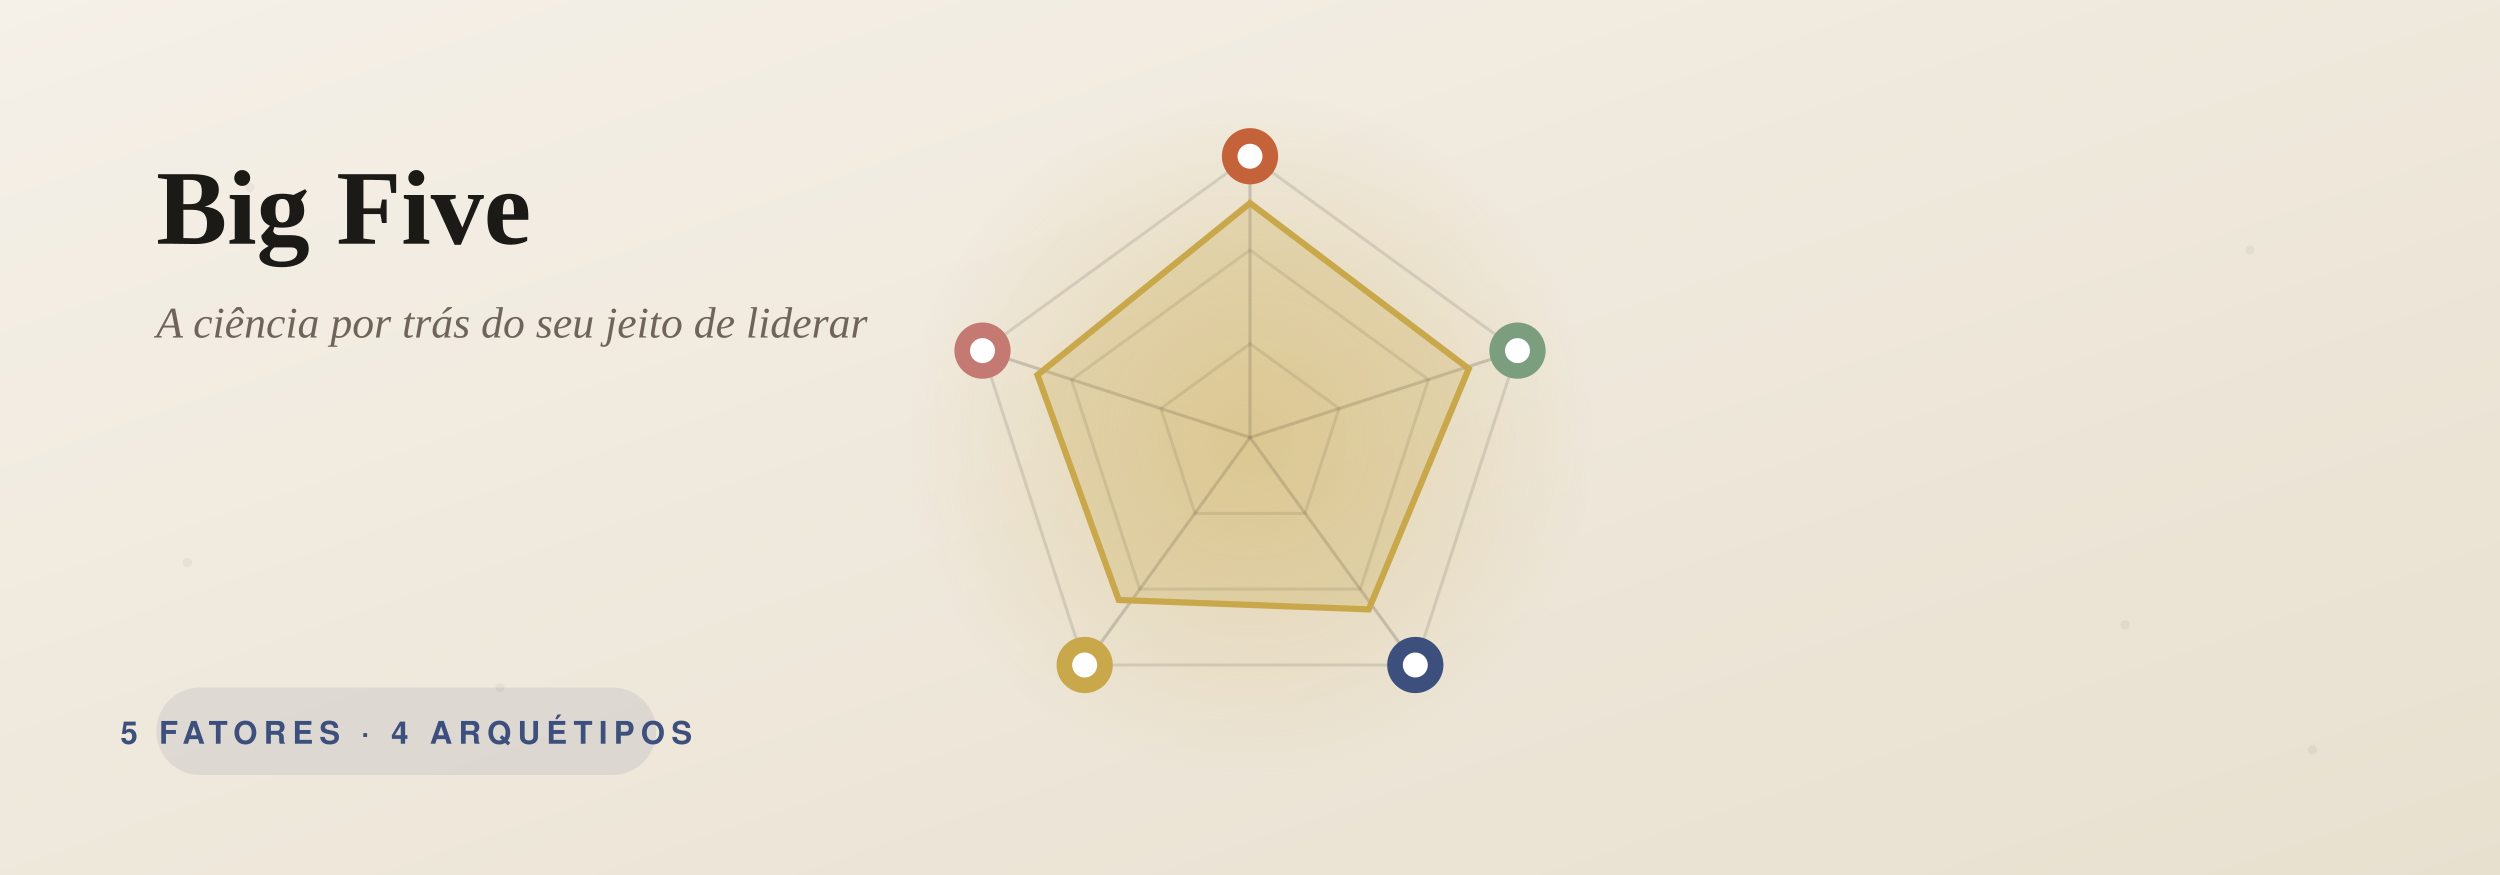
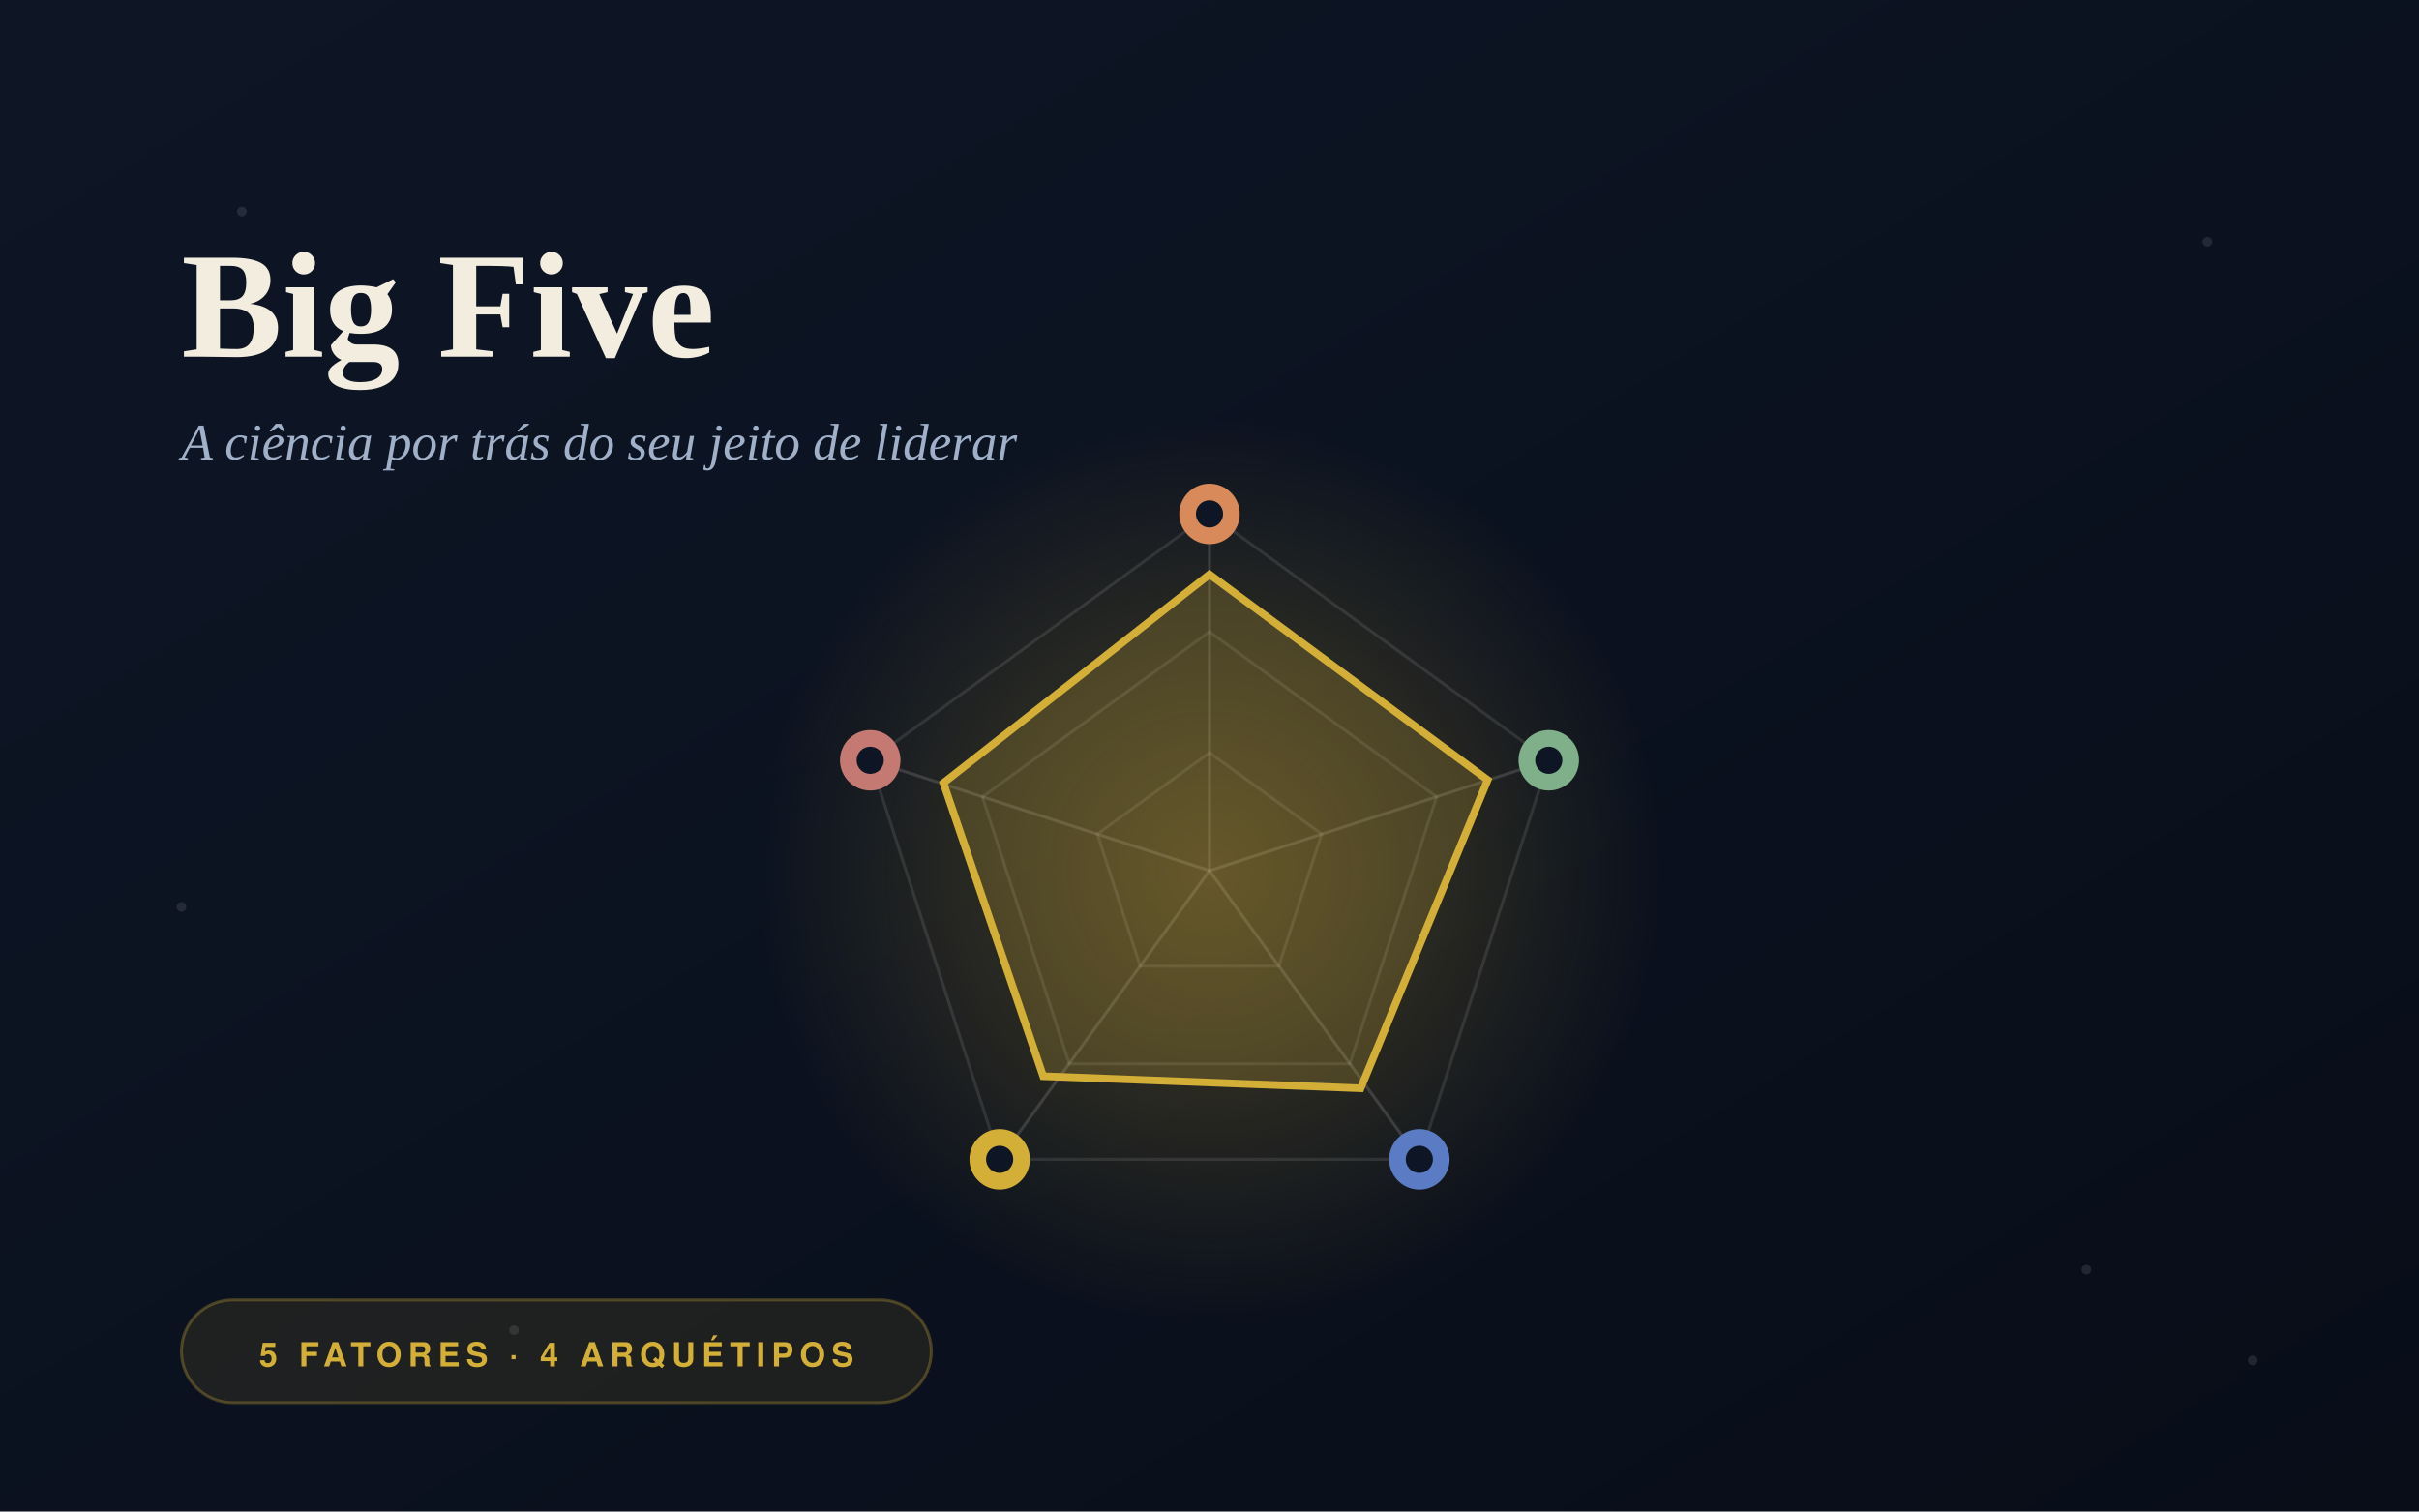
- <svg xmlns="http://www.w3.org/2000/svg" viewBox="0 0 800 280" preserveAspectRatio="xMidYMid slice" role="img" aria-label="Big Five — Estilo de Liderança">
+ <svg xmlns="http://www.w3.org/2000/svg" viewBox="0 0 800 500" preserveAspectRatio="xMidYMid meet" role="img" aria-label="Big Five — Estilo de Liderança">
  <defs>
    <linearGradient id="bgBF" x1="0" y1="0" x2="1" y2="1">
-       <stop offset="0" stop-color="#f5f0e8" />
-       <stop offset="1" stop-color="#e8e0cf" />
+       <stop offset="0" stop-color="#0e1626" />
+       <stop offset="1" stop-color="#080d18" />
    </linearGradient>
-     <radialGradient id="centerGlow" cx="0.5" cy="0.5" r="0.5">
-       <stop offset="0" stop-color="#c9a84c" stop-opacity="0.35" />
-       <stop offset="1" stop-color="#c9a84c" stop-opacity="0" />
+     <radialGradient id="centerGlowBF" cx="0.5" cy="0.5" r="0.5">
+       <stop offset="0" stop-color="#d4af37" stop-opacity="0.30" />
+       <stop offset="1" stop-color="#d4af37" stop-opacity="0" />
    </radialGradient>
-     <filter id="dotShadow" x="-50%" y="-50%" width="200%" height="200%">
-       <feGaussianBlur in="SourceGraphic" stdDeviation="3" />
-     </filter>
  </defs>
-   <rect width="800" height="280" fill="url(#bgBF)" />
-   <g opacity="0.05" fill="#1c1a17">
-     <circle cx="80" cy="60" r="1.5" />
-     <circle cx="160" cy="220" r="1.5" />
-     <circle cx="720" cy="80" r="1.5" />
-     <circle cx="680" cy="200" r="1.5" />
-     <circle cx="60" cy="180" r="1.5" />
-     <circle cx="740" cy="240" r="1.5" />
+   <rect width="800" height="500" fill="url(#bgBF)" />
+   <g opacity="0.10" fill="#ffffff">
+     <circle cx="80" cy="70" r="1.6" />
+     <circle cx="170" cy="440" r="1.6" />
+     <circle cx="730" cy="80" r="1.6" />
+     <circle cx="690" cy="420" r="1.6" />
+     <circle cx="60" cy="300" r="1.6" />
+     <circle cx="745" cy="450" r="1.6" />
  </g>
-   <g transform="translate(400 140)">
-     <circle r="110" fill="url(#centerGlow)" />
-     <g fill="none" stroke="#1c1a17" stroke-opacity="0.12" stroke-width="1">
-       <polygon points="0,-90 85.6,-27.8 52.9,72.8 -52.9,72.8 -85.6,-27.8" />
-       <polygon points="0,-60 57.1,-18.5 35.3,48.5 -35.3,48.5 -57.1,-18.5" />
-       <polygon points="0,-30 28.5,-9.3 17.6,24.3 -17.6,24.3 -28.5,-9.3" />
+   <g transform="translate(400 288)">
+     <circle r="150" fill="url(#centerGlowBF)" />
+     <g fill="none" stroke="#ffffff" stroke-opacity="0.10" stroke-width="1">
+       <polygon points="0,-118 112.2,-36.5 69.4,95.5 -69.4,95.5 -112.2,-36.5" />
+       <polygon points="0,-79 75.1,-24.4 46.4,63.9 -46.4,63.9 -75.1,-24.4" />
+       <polygon points="0,-39 37.1,-12.1 22.9,31.6 -22.9,31.6 -37.1,-12.1" />
    </g>
-     <g stroke="#1c1a17" stroke-opacity="0.18" stroke-width="1">
-       <line x1="0" y1="0" x2="0" y2="-90" />
-       <line x1="0" y1="0" x2="85.6" y2="-27.8" />
-       <line x1="0" y1="0" x2="52.9" y2="72.8" />
-       <line x1="0" y1="0" x2="-52.9" y2="72.8" />
-       <line x1="0" y1="0" x2="-85.6" y2="-27.8" />
+     <g stroke="#ffffff" stroke-opacity="0.14" stroke-width="1">
+       <line x1="0" y1="0" x2="0" y2="-118" />
+       <line x1="0" y1="0" x2="112.2" y2="-36.5" />
+       <line x1="0" y1="0" x2="69.4" y2="95.5" />
+       <line x1="0" y1="0" x2="-69.4" y2="95.5" />
+       <line x1="0" y1="0" x2="-112.2" y2="-36.5" />
    </g>
-     <polygon points="0,-75 70,-22 38,55 -42,52 -68,-20" fill="#c9a84c" fill-opacity="0.25" stroke="#c9a84c" stroke-width="2" />
-     <circle cx="0" cy="-90" r="9" fill="#c4633a" />
-     <circle cx="0" cy="-90" r="4" fill="#fff" />
-     <circle cx="85.6" cy="-27.8" r="9" fill="#7a9e7e" />
-     <circle cx="85.6" cy="-27.8" r="4" fill="#fff" />
-     <circle cx="52.9" cy="72.8" r="9" fill="#3d4f7c" />
-     <circle cx="52.9" cy="72.8" r="4" fill="#fff" />
-     <circle cx="-52.9" cy="72.8" r="9" fill="#c9a84c" />
-     <circle cx="-52.9" cy="72.8" r="4" fill="#fff" />
-     <circle cx="-85.6" cy="-27.8" r="9" fill="#c47a72" />
-     <circle cx="-85.6" cy="-27.8" r="4" fill="#fff" />
+     <polygon points="0,-98 92,-30 50,72 -55,68 -88,-29" fill="#d4af37" fill-opacity="0.22" stroke="#d4af37" stroke-width="2.5" />
+     <g>
+       <circle cx="0" cy="-118" r="10" fill="#d98a5a" />
+       <circle cx="0" cy="-118" r="4.5" fill="#0e1626" />
+       <circle cx="112.2" cy="-36.5" r="10" fill="#7fb08a" />
+       <circle cx="112.2" cy="-36.5" r="4.5" fill="#0e1626" />
+       <circle cx="69.4" cy="95.5" r="10" fill="#5b7cc4" />
+       <circle cx="69.4" cy="95.5" r="4.5" fill="#0e1626" />
+       <circle cx="-69.4" cy="95.5" r="10" fill="#d4af37" />
+       <circle cx="-69.4" cy="95.5" r="4.5" fill="#0e1626" />
+       <circle cx="-112.2" cy="-36.5" r="10" fill="#c47a72" />
+       <circle cx="-112.2" cy="-36.5" r="4.5" fill="#0e1626" />
+     </g>
  </g>
-   <g font-family="Georgia, 'Times New Roman', serif" fill="#1c1a17">
-     <text x="50" y="78" font-size="34" font-weight="700">Big Five</text>
-     <text x="50" y="108" font-size="14" font-style="italic" fill="#6e645a">A ciência por trás do seu jeito de liderar</text>
+   <g font-family="Georgia, 'Times New Roman', serif">
+     <text x="60" y="118" font-size="50" font-weight="700" fill="#f3ede0">Big Five</text>
+     <text x="60" y="152" font-size="17" font-style="italic" fill="#9fb0c8">A ciência por trás do seu jeito de liderar</text>
  </g>
-   <g transform="translate(50 220)">
-     <rect width="160" height="28" rx="14" fill="#3d4f7c" fill-opacity="0.10" />
-     <text x="80" y="18" text-anchor="middle" font-family="Helvetica, Arial, sans-serif" font-size="10" font-weight="700" fill="#3d4f7c" letter-spacing="2">5 FATORES · 4 ARQUÉTIPOS</text>
+   <g transform="translate(60 430)">
+     <rect width="248" height="34" rx="17" fill="#d4af37" fill-opacity="0.10" stroke="#d4af37" stroke-opacity="0.30" />
+     <text x="124" y="22" text-anchor="middle" font-family="Helvetica, Arial, sans-serif" font-size="11" font-weight="700" fill="#d4af37" letter-spacing="2">5 FATORES · 4 ARQUÉTIPOS</text>
  </g>
</svg>
